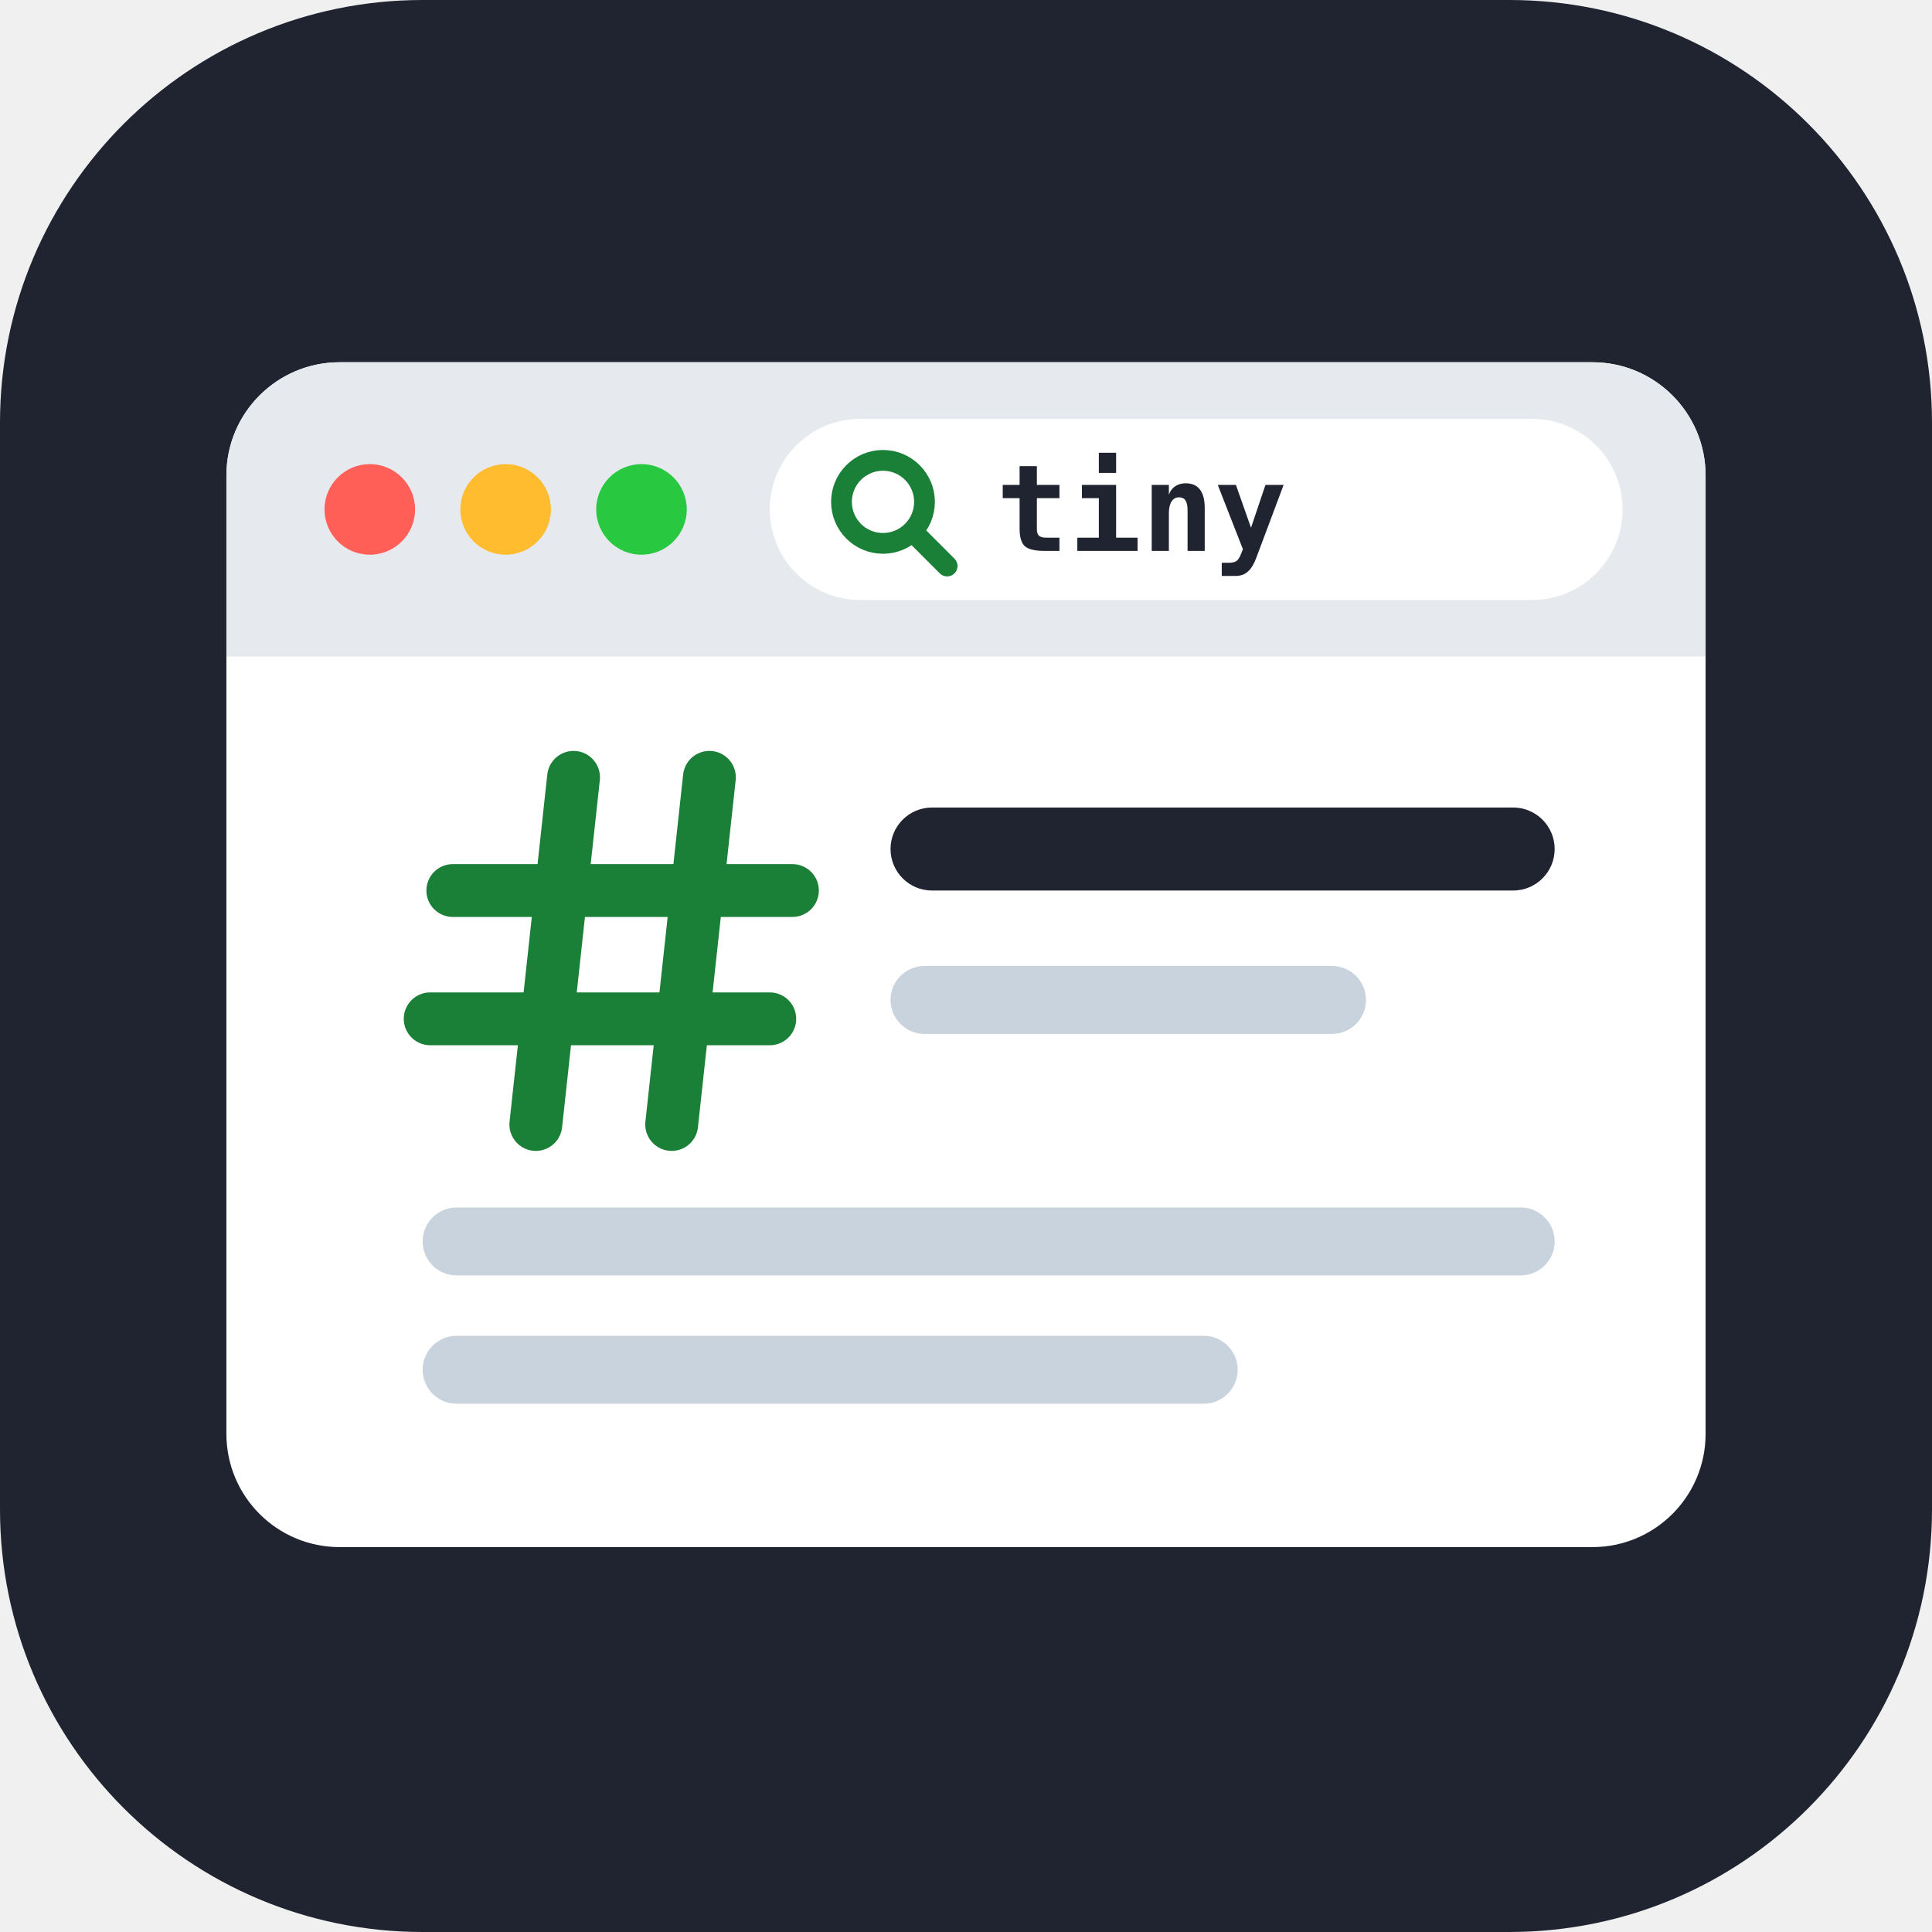
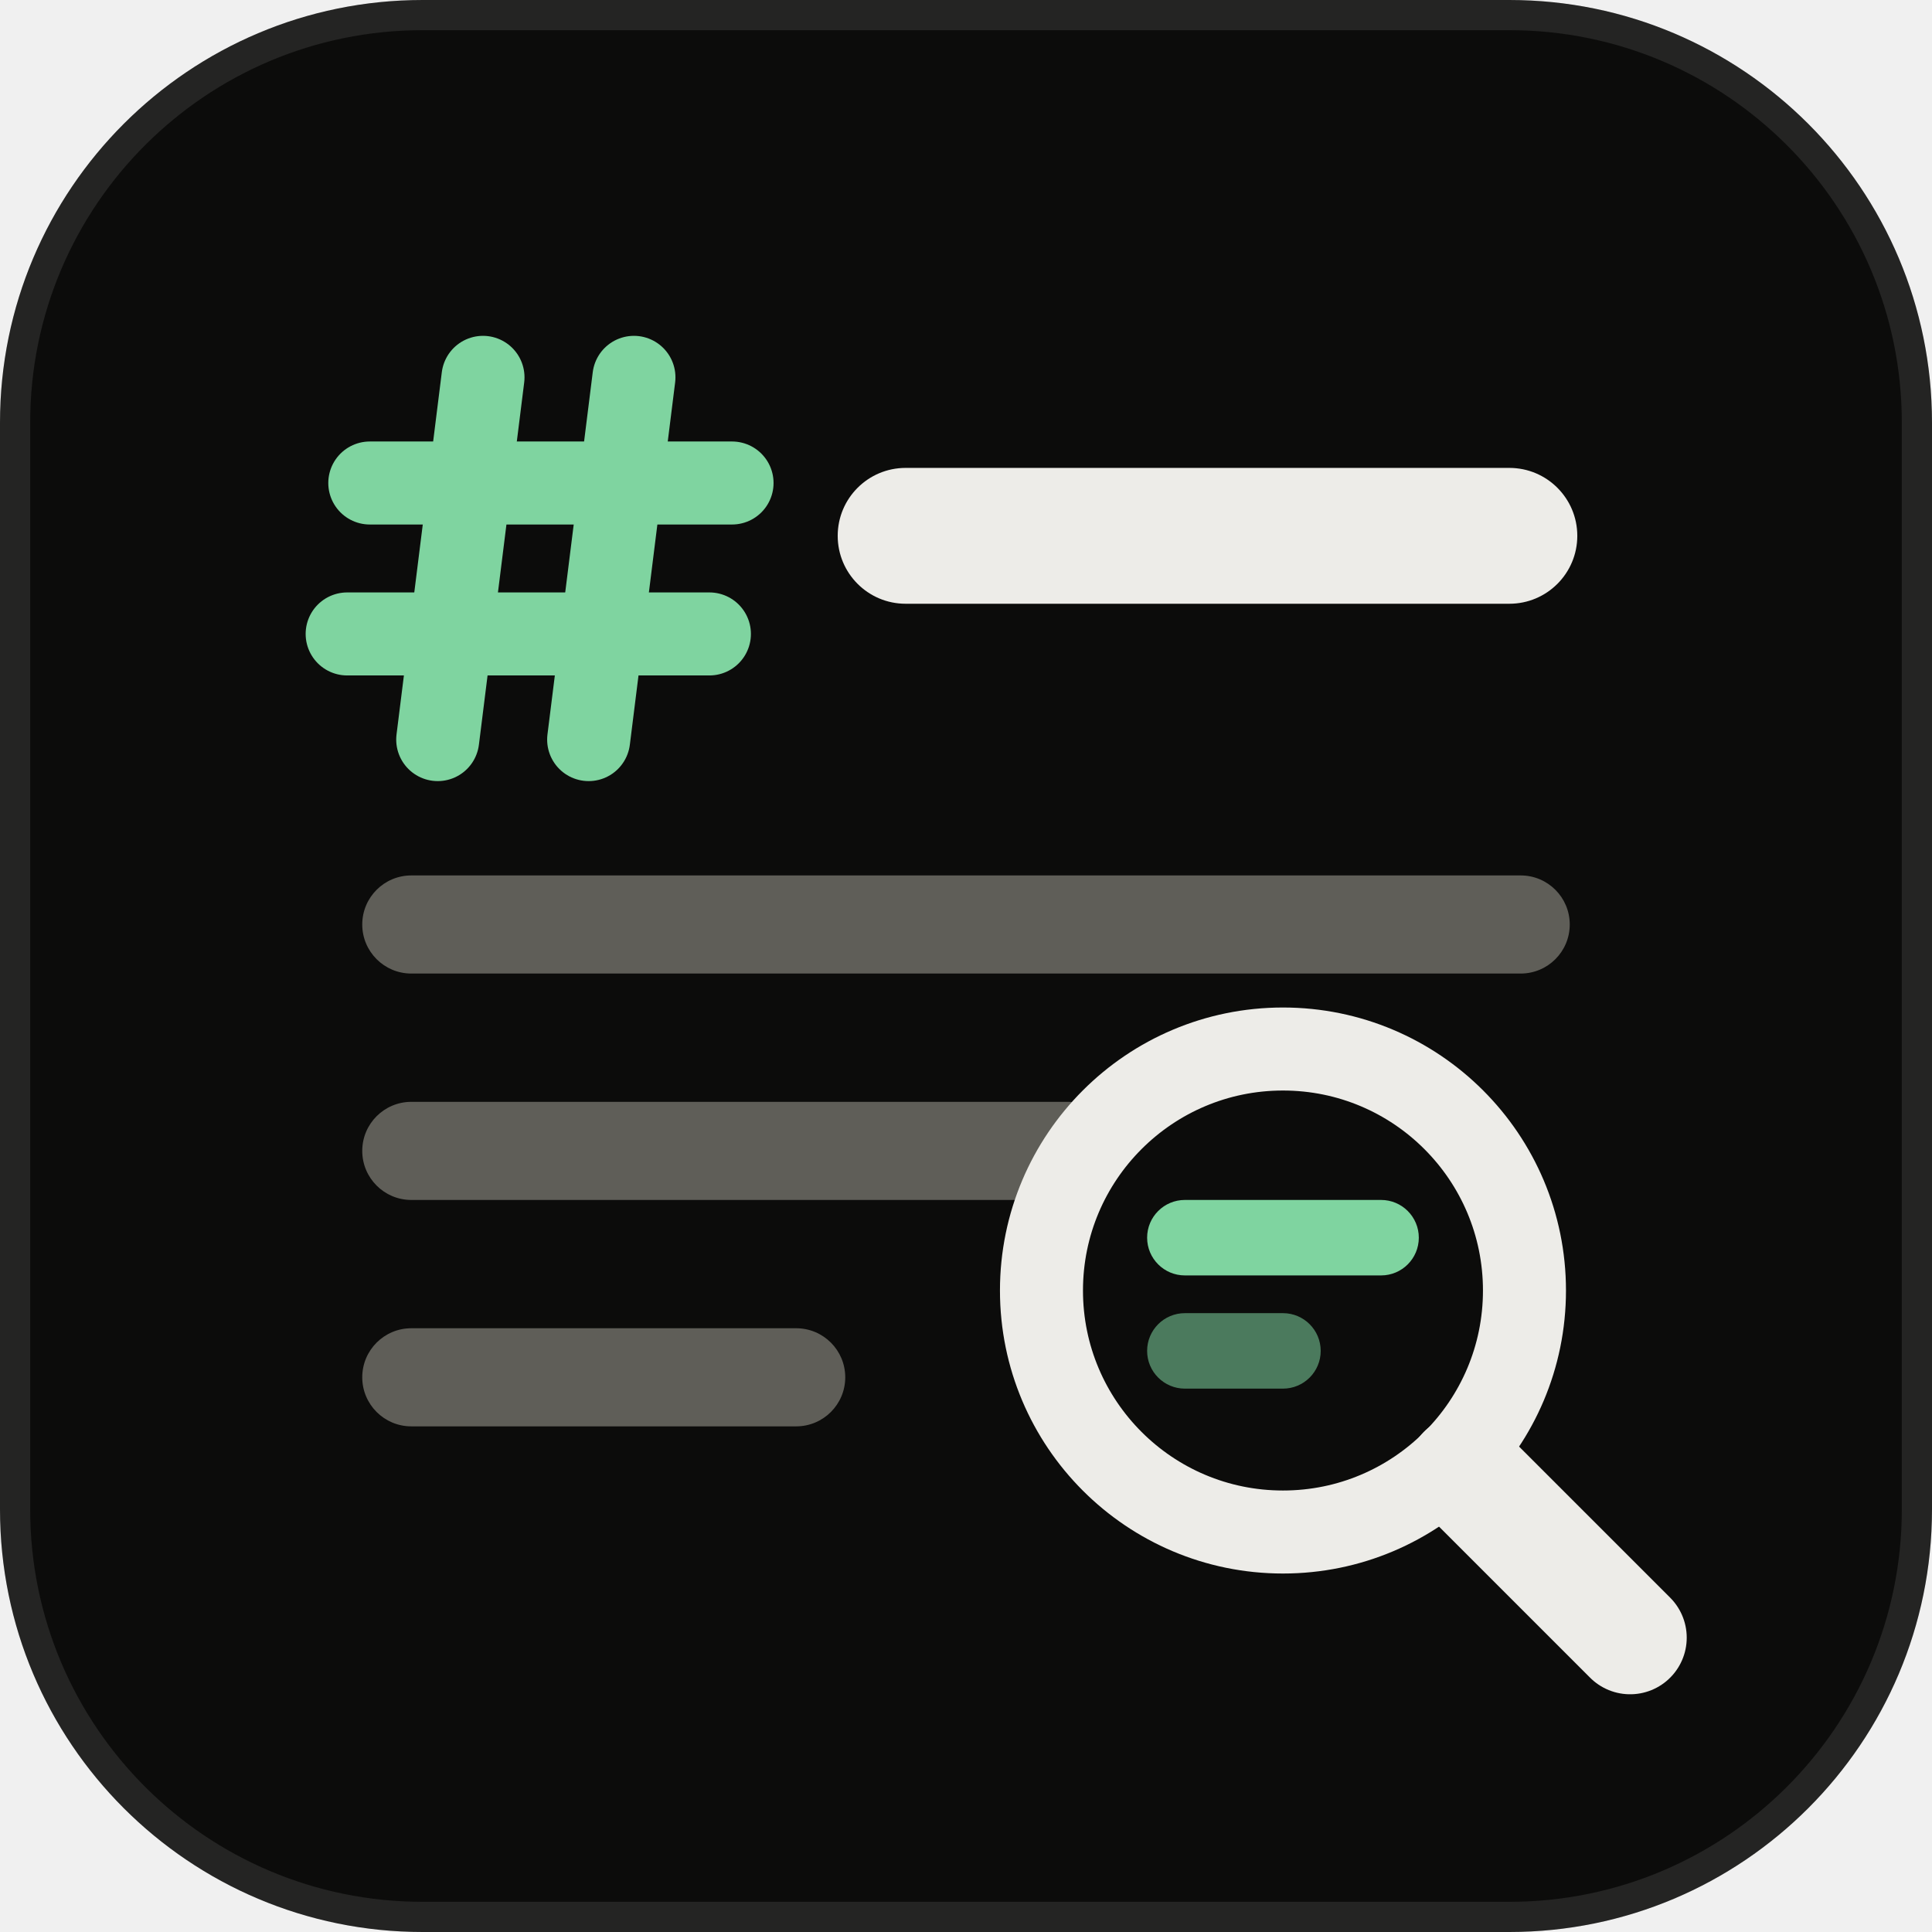
<svg xmlns="http://www.w3.org/2000/svg" viewBox="0 0 512 512" role="img" aria-label="tiny-browse">
-   <rect width="512" height="512" rx="112" fill="#1F2430" />
-   <rect x="60" y="96" width="392" height="314" rx="30" fill="#FFFFFF" />
-   <path d="M60 126a30 30 0 0 1 30-30h332a30 30 0 0 1 30 30v48H60z" fill="#E6EAEF" />
-   <circle cx="98" cy="135" r="12" fill="#FF5F57" />
-   <circle cx="134" cy="135" r="12" fill="#FEBC2E" />
-   <circle cx="170" cy="135" r="12" fill="#28C840" />
-   <rect x="204" y="111" width="226" height="48" rx="24" fill="#FFFFFF" />
-   <circle cx="234" cy="133" r="11" fill="none" stroke="#1A7F37" stroke-width="5.5" />
-   <path d="M242 141l9 9" stroke="#1A7F37" stroke-width="5.5" stroke-linecap="round" />
-   <text x="264" y="146" font-family="'SF Mono', Menlo, Consolas, 'DejaVu Sans Mono', monospace" font-size="32" font-weight="600" fill="#1F2430">tiny</text>
-   <g stroke="#1A7F37" stroke-width="14" stroke-linecap="round">
-     <path d="M152 206l-10 92" />
-     <path d="M188 206l-10 92" />
-     <path d="M120 236h90" />
-     <path d="M114 270h90" />
+   <rect width="512" height="512" rx="112" fill="#0c0c0b" />
+   <rect x="4" y="4" width="504" height="504" rx="108" fill="none" stroke="#ffffff" stroke-opacity="0.1" stroke-width="8" />
+   <g stroke="#7fd4a0" stroke-width="22" stroke-linecap="round">
+     <path d="M128 100 116 196" />
+     <path d="M168 100 156 196" />
+     <path d="M98 128h96" />
+     <path d="M92 168h96" />
  </g>
-   <rect x="236" y="214" width="176" height="22" rx="11" fill="#1F2430" />
-   <rect x="236" y="256" width="126" height="18" rx="9" fill="#C9D3DD" />
-   <rect x="112" y="320" width="300" height="18" rx="9" fill="#C9D3DD" />
-   <rect x="112" y="354" width="216" height="18" rx="9" fill="#C9D3DD" />
+   <rect x="222" y="124" width="196" height="36" rx="18" fill="#edece8" />
+   <rect x="96" y="232" width="320" height="26" rx="13" fill="#5f5e58" />
+   <rect x="96" y="292" width="200" height="26" rx="13" fill="#5f5e58" />
+   <rect x="96" y="352" width="128" height="26" rx="13" fill="#5f5e58" />
+   <circle cx="340" cy="342" r="64" fill="#0c0c0b" stroke="#edece8" stroke-width="22" />
+   <rect x="304" y="318" width="72" height="20" rx="10" fill="#7fd4a0" />
+   <rect x="304" y="348" width="46" height="20" rx="10" fill="#7fd4a0" fill-opacity="0.55" />
+   <path d="M388 390l44 44" stroke="#edece8" stroke-width="30" stroke-linecap="round" />
</svg>
